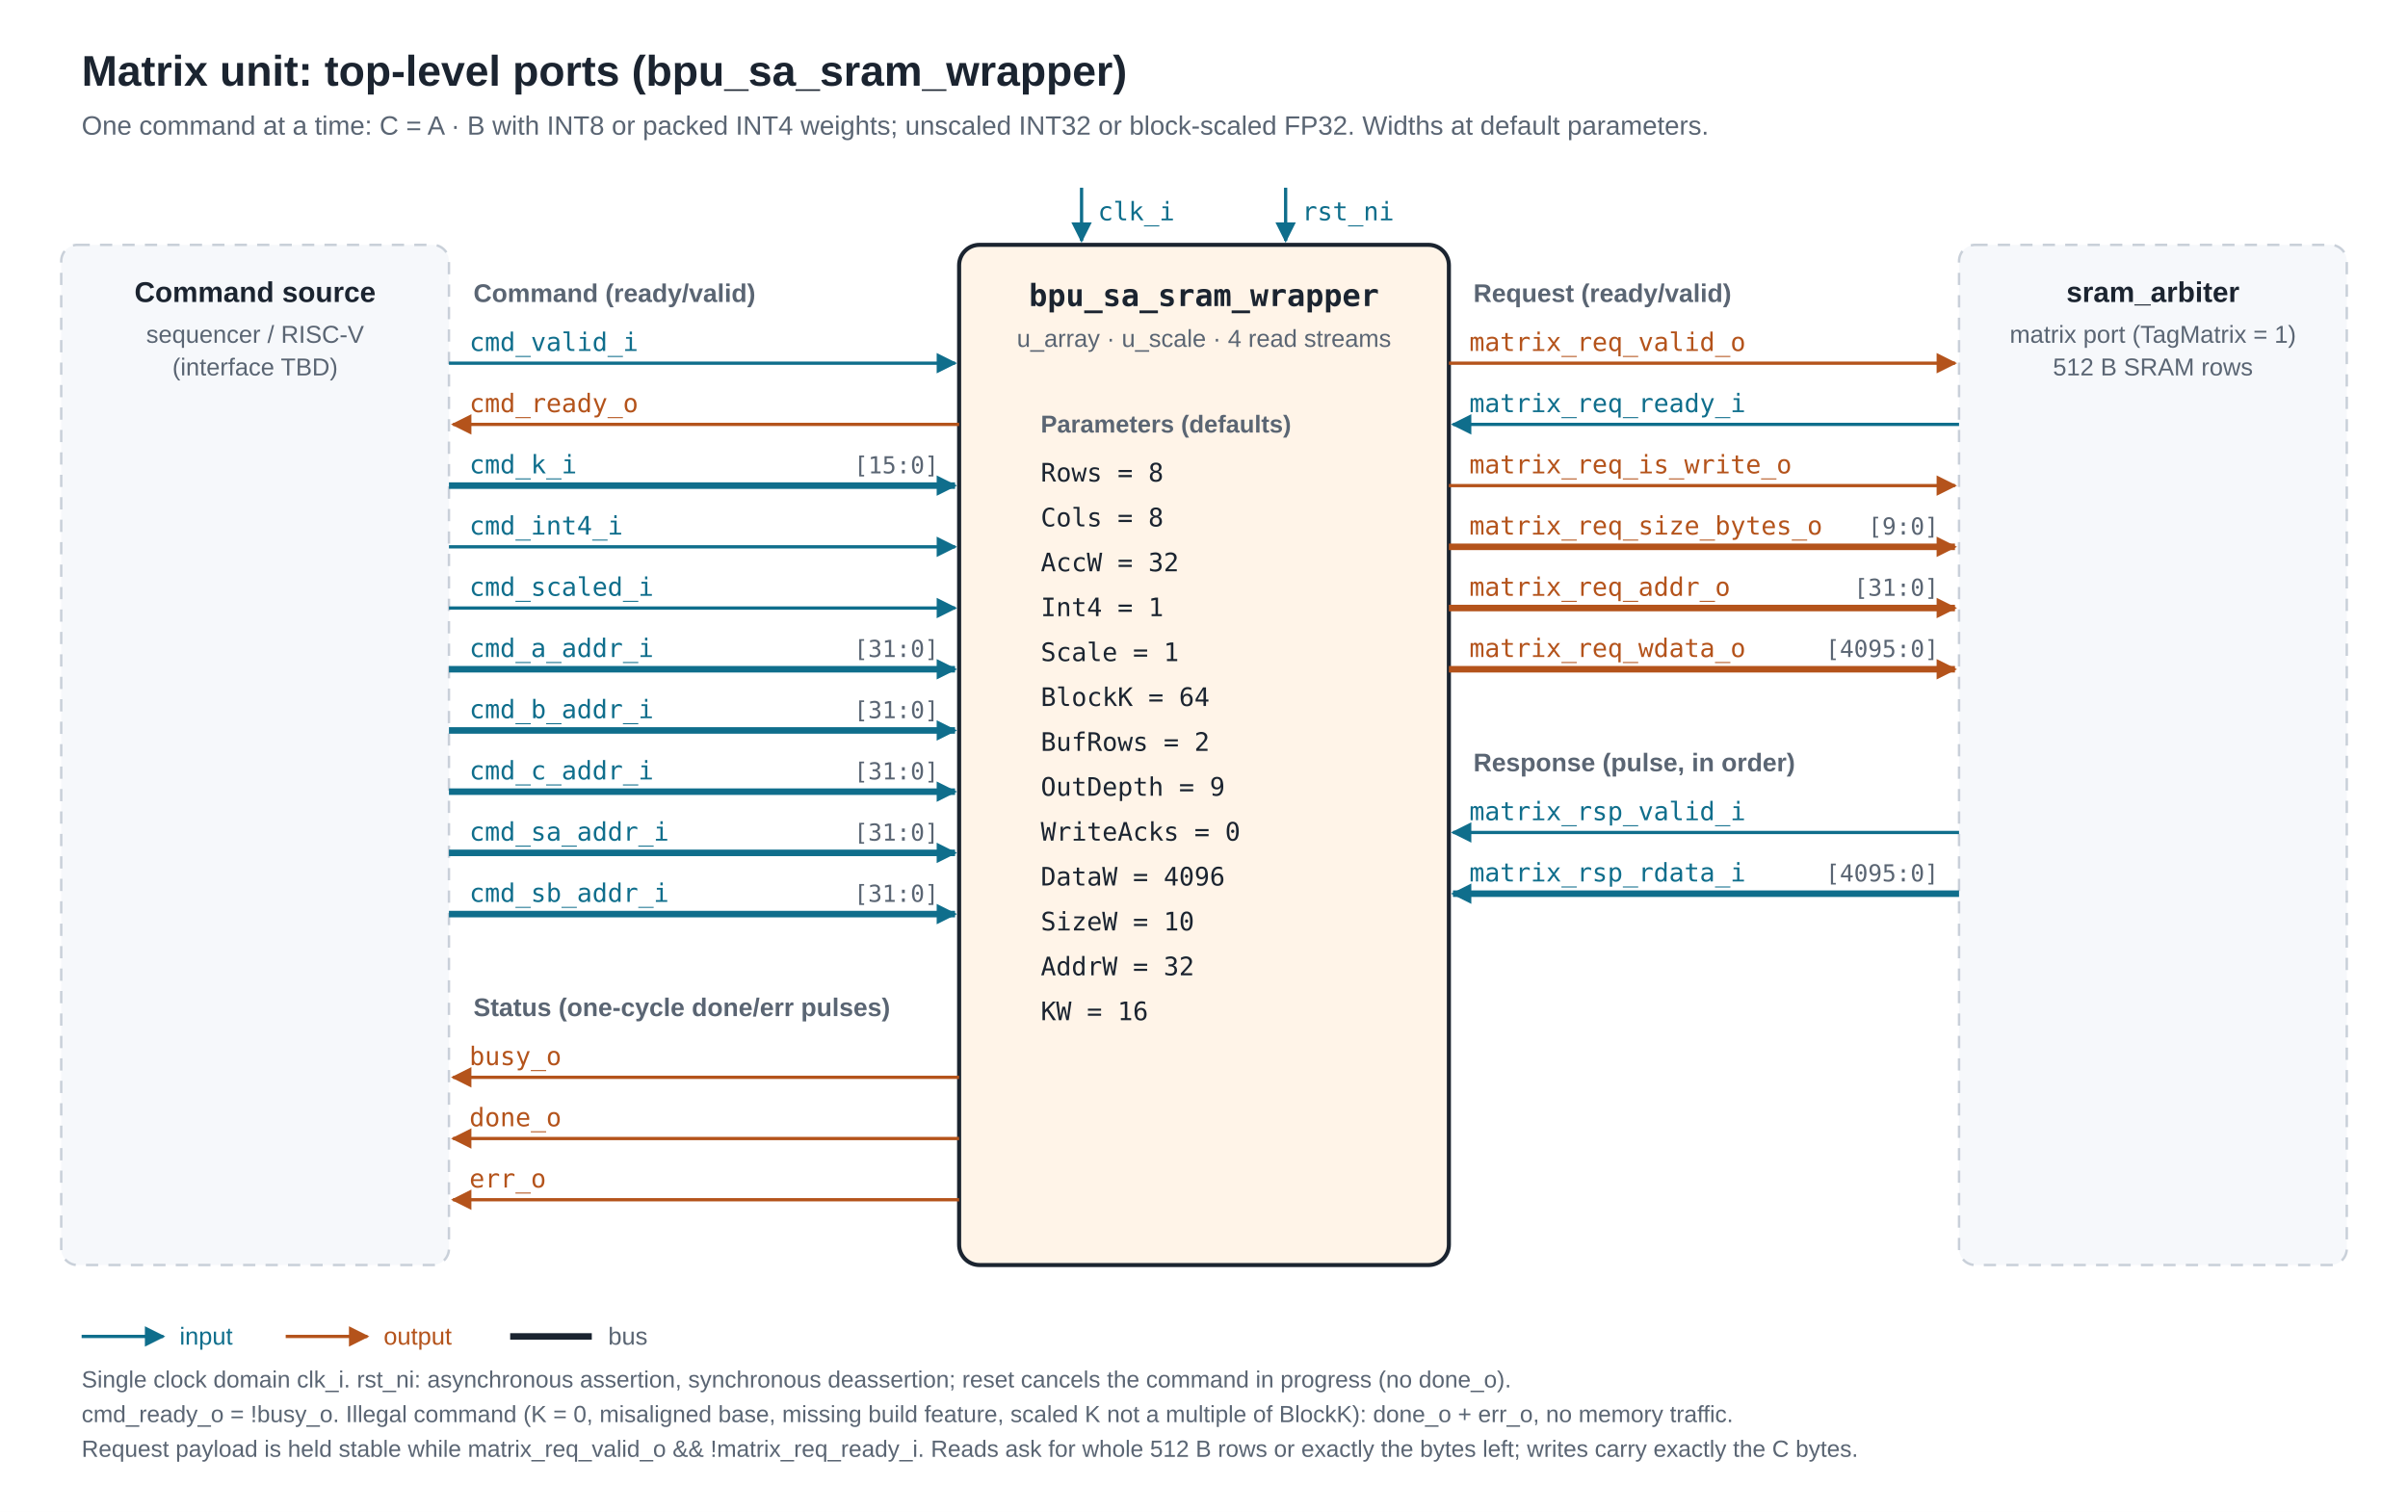
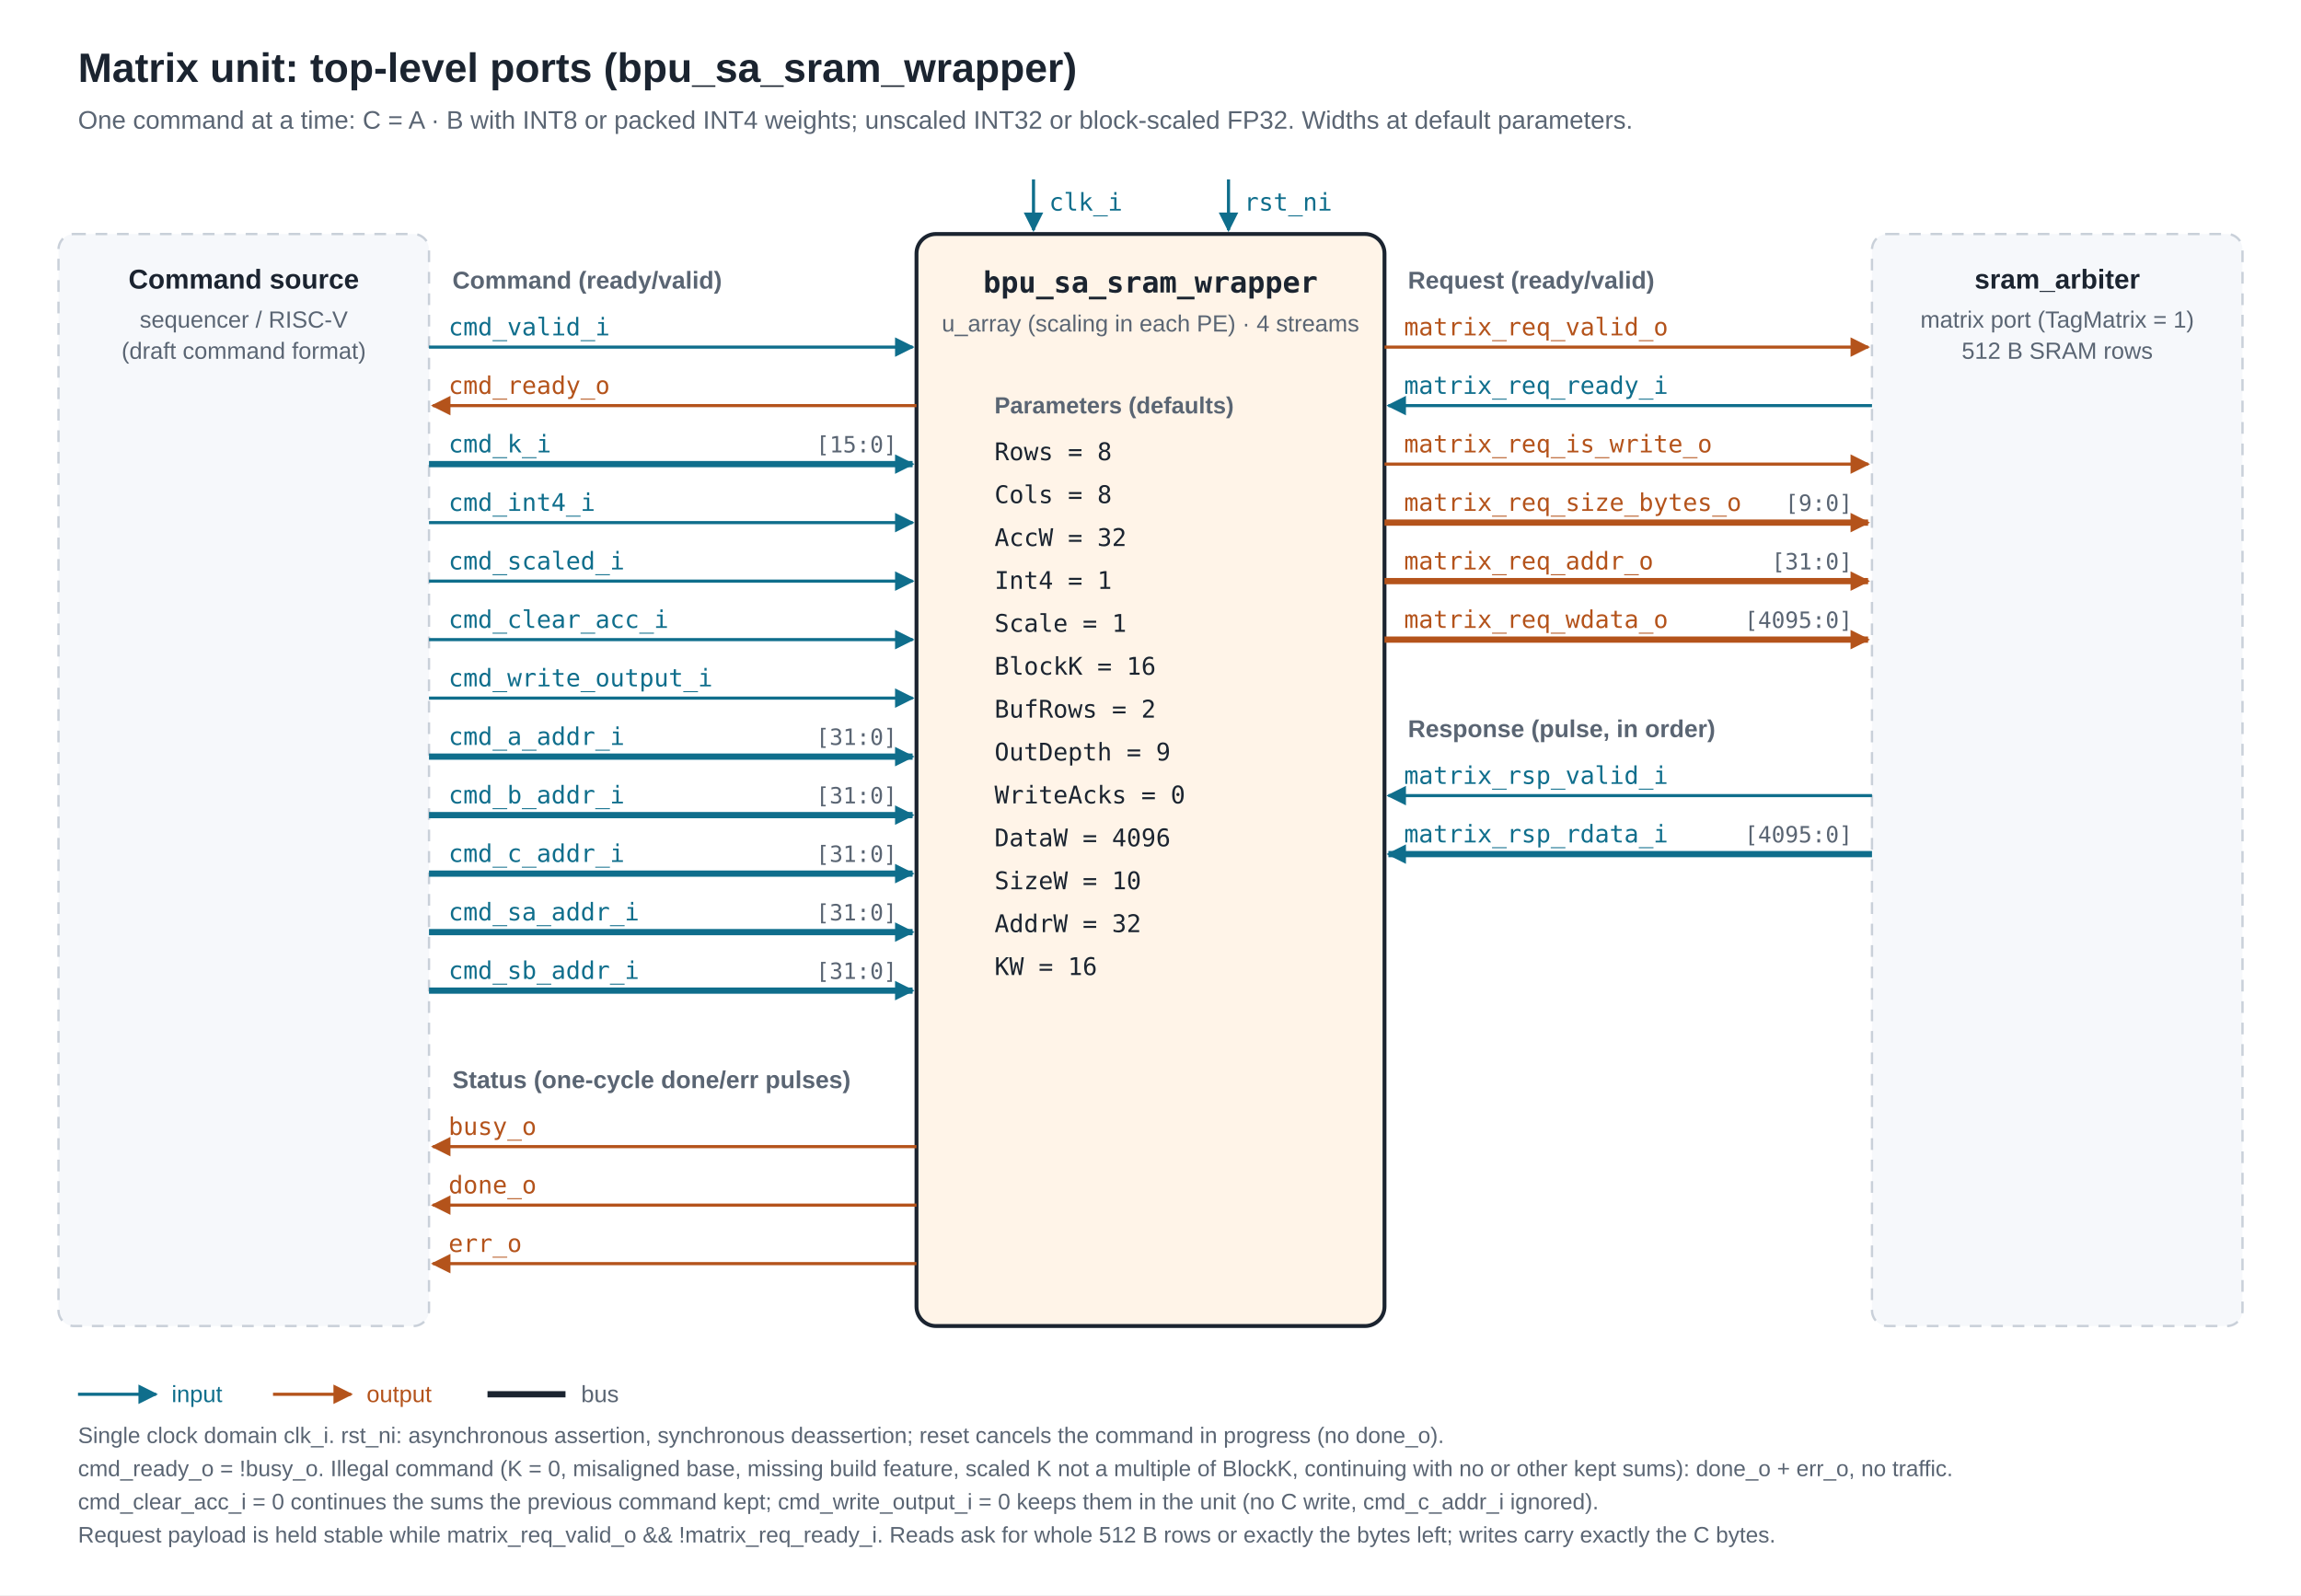
- <svg xmlns="http://www.w3.org/2000/svg" width="1180" height="741" viewBox="0 0 1180 741" role="img">
+ <svg xmlns="http://www.w3.org/2000/svg" width="1180" height="818" viewBox="0 0 1180 818" role="img">
  <defs>
    <marker id="ain" viewBox="0 0 10 10" refX="9" refY="5" markerWidth="10" markerHeight="10" markerUnits="userSpaceOnUse" orient="auto">
      <path d="M0 0L10 5L0 10z" fill="#0f6e8c" />
    </marker>
    <marker id="aout" viewBox="0 0 10 10" refX="9" refY="5" markerWidth="10" markerHeight="10" markerUnits="userSpaceOnUse" orient="auto">
      <path d="M0 0L10 5L0 10z" fill="#b4531b" />
    </marker>
    <marker id="aink" viewBox="0 0 10 10" refX="9" refY="5" markerWidth="10" markerHeight="10" markerUnits="userSpaceOnUse" orient="auto">
      <path d="M0 0L10 5L0 10z" fill="#1b2430" />
    </marker>
  </defs>
-   <rect width="1180" height="741" fill="#ffffff" />
+   <rect width="1180" height="818" fill="#ffffff" />
  <text x="40" y="42" font-family="Segoe UI, Helvetica Neue, Arial, sans-serif" font-size="21" fill="#1b2430" font-weight="bold" text-anchor="start">Matrix unit: top-level ports (bpu_sa_sram_wrapper)</text>
  <text x="40" y="66" font-family="Segoe UI, Helvetica Neue, Arial, sans-serif" font-size="13" fill="#5a6573" font-weight="normal" text-anchor="start">One command at a time: C = A · B with INT8 or packed INT4 weights; unscaled INT32 or block-scaled FP32. Widths at default parameters.</text>
-   <rect x="30" y="120" width="190" height="500" rx="8" fill="#f6f8fb" stroke="#c9d0d9" stroke-width="1.2" stroke-dasharray="6 5" />
+   <rect x="30" y="120" width="190" height="560" rx="8" fill="#f6f8fb" stroke="#c9d0d9" stroke-width="1.2" stroke-dasharray="6 5" />
  <text x="125" y="148" font-family="Segoe UI, Helvetica Neue, Arial, sans-serif" font-size="14" fill="#1b2430" font-weight="bold" text-anchor="middle">Command source</text>
  <text x="125" y="168" font-family="Segoe UI, Helvetica Neue, Arial, sans-serif" font-size="12" fill="#5a6573" font-weight="normal" text-anchor="middle">sequencer / RISC-V</text>
-   <text x="125" y="184" font-family="Segoe UI, Helvetica Neue, Arial, sans-serif" font-size="12" fill="#5a6573" font-weight="normal" text-anchor="middle">(interface TBD)</text>
-   <rect x="960" y="120" width="190" height="500" rx="8" fill="#f6f8fb" stroke="#c9d0d9" stroke-width="1.2" stroke-dasharray="6 5" />
+   <text x="125" y="184" font-family="Segoe UI, Helvetica Neue, Arial, sans-serif" font-size="12" fill="#5a6573" font-weight="normal" text-anchor="middle">(draft command format)</text>
+   <rect x="960" y="120" width="190" height="560" rx="8" fill="#f6f8fb" stroke="#c9d0d9" stroke-width="1.2" stroke-dasharray="6 5" />
  <text x="1055" y="148" font-family="Segoe UI, Helvetica Neue, Arial, sans-serif" font-size="14" fill="#1b2430" font-weight="bold" text-anchor="middle">sram_arbiter</text>
  <text x="1055" y="168" font-family="Segoe UI, Helvetica Neue, Arial, sans-serif" font-size="12" fill="#5a6573" font-weight="normal" text-anchor="middle">matrix port (TagMatrix = 1)</text>
  <text x="1055" y="184" font-family="Segoe UI, Helvetica Neue, Arial, sans-serif" font-size="12" fill="#5a6573" font-weight="normal" text-anchor="middle">512 B SRAM rows</text>
-   <rect x="470" y="120" width="240" height="500" rx="10" fill="#fff4e8" stroke="#1b2430" stroke-width="2" />
+   <rect x="470" y="120" width="240" height="560" rx="10" fill="#fff4e8" stroke="#1b2430" stroke-width="2" />
  <text x="590.0" y="150" font-family="Consolas, Menlo, DejaVu Sans Mono, monospace" font-size="15" fill="#1b2430" font-weight="bold" text-anchor="middle">bpu_sa_sram_wrapper</text>
-   <text x="590.0" y="170" font-family="Segoe UI, Helvetica Neue, Arial, sans-serif" font-size="12" fill="#5a6573" font-weight="normal" text-anchor="middle">u_array · u_scale · 4 read streams</text>
+   <text x="590.0" y="170" font-family="Segoe UI, Helvetica Neue, Arial, sans-serif" font-size="12" fill="#5a6573" font-weight="normal" text-anchor="middle">u_array (scaling in each PE) · 4 streams</text>
  <text x="510" y="212" font-family="Segoe UI, Helvetica Neue, Arial, sans-serif" font-size="12" fill="#5a6573" font-weight="bold" text-anchor="start">Parameters (defaults)</text>
  <text x="510" y="236" font-family="Consolas, Menlo, DejaVu Sans Mono, monospace" font-size="12.5" fill="#1b2430" font-weight="normal" text-anchor="start">Rows      = 8</text>
  <text x="510" y="258" font-family="Consolas, Menlo, DejaVu Sans Mono, monospace" font-size="12.5" fill="#1b2430" font-weight="normal" text-anchor="start">Cols      = 8</text>
  <text x="510" y="280" font-family="Consolas, Menlo, DejaVu Sans Mono, monospace" font-size="12.5" fill="#1b2430" font-weight="normal" text-anchor="start">AccW      = 32</text>
  <text x="510" y="302" font-family="Consolas, Menlo, DejaVu Sans Mono, monospace" font-size="12.5" fill="#1b2430" font-weight="normal" text-anchor="start">Int4      = 1</text>
  <text x="510" y="324" font-family="Consolas, Menlo, DejaVu Sans Mono, monospace" font-size="12.5" fill="#1b2430" font-weight="normal" text-anchor="start">Scale     = 1</text>
-   <text x="510" y="346" font-family="Consolas, Menlo, DejaVu Sans Mono, monospace" font-size="12.5" fill="#1b2430" font-weight="normal" text-anchor="start">BlockK    = 64</text>
+   <text x="510" y="346" font-family="Consolas, Menlo, DejaVu Sans Mono, monospace" font-size="12.5" fill="#1b2430" font-weight="normal" text-anchor="start">BlockK    = 16</text>
  <text x="510" y="368" font-family="Consolas, Menlo, DejaVu Sans Mono, monospace" font-size="12.5" fill="#1b2430" font-weight="normal" text-anchor="start">BufRows   = 2</text>
  <text x="510" y="390" font-family="Consolas, Menlo, DejaVu Sans Mono, monospace" font-size="12.5" fill="#1b2430" font-weight="normal" text-anchor="start">OutDepth  = 9</text>
  <text x="510" y="412" font-family="Consolas, Menlo, DejaVu Sans Mono, monospace" font-size="12.5" fill="#1b2430" font-weight="normal" text-anchor="start">WriteAcks = 0</text>
  <text x="510" y="434" font-family="Consolas, Menlo, DejaVu Sans Mono, monospace" font-size="12.5" fill="#1b2430" font-weight="normal" text-anchor="start">DataW     = 4096</text>
  <text x="510" y="456" font-family="Consolas, Menlo, DejaVu Sans Mono, monospace" font-size="12.5" fill="#1b2430" font-weight="normal" text-anchor="start">SizeW     = 10</text>
  <text x="510" y="478" font-family="Consolas, Menlo, DejaVu Sans Mono, monospace" font-size="12.5" fill="#1b2430" font-weight="normal" text-anchor="start">AddrW     = 32</text>
  <text x="510" y="500" font-family="Consolas, Menlo, DejaVu Sans Mono, monospace" font-size="12.5" fill="#1b2430" font-weight="normal" text-anchor="start">KW        = 16</text>
  <polyline points="530,92 530,118" fill="none" stroke="#0f6e8c" stroke-width="1.6" marker-end="url(#ain)" />
  <text x="538" y="108" font-family="Consolas, Menlo, DejaVu Sans Mono, monospace" font-size="12.5" fill="#0f6e8c" font-weight="normal" text-anchor="start">clk_i</text>
  <polyline points="630,92 630,118" fill="none" stroke="#0f6e8c" stroke-width="1.6" marker-end="url(#ain)" />
  <text x="638" y="108" font-family="Consolas, Menlo, DejaVu Sans Mono, monospace" font-size="12.5" fill="#0f6e8c" font-weight="normal" text-anchor="start">rst_ni</text>
  <text x="232" y="148" font-family="Segoe UI, Helvetica Neue, Arial, sans-serif" font-size="12.5" fill="#5a6573" font-weight="bold" text-anchor="start">Command (ready/valid)</text>
  <polyline points="220,178 468,178" fill="none" stroke="#0f6e8c" stroke-width="1.6" marker-end="url(#ain)" />
  <text x="230" y="172" font-family="Consolas, Menlo, DejaVu Sans Mono, monospace" font-size="12.5" fill="#0f6e8c" font-weight="normal" text-anchor="start">cmd_valid_i</text>
  <polyline points="470,208 222,208" fill="none" stroke="#b4531b" stroke-width="1.6" marker-end="url(#aout)" />
  <text x="230" y="202" font-family="Consolas, Menlo, DejaVu Sans Mono, monospace" font-size="12.5" fill="#b4531b" font-weight="normal" text-anchor="start">cmd_ready_o</text>
  <polyline points="220,238 468,238" fill="none" stroke="#0f6e8c" stroke-width="3.2" marker-end="url(#ain)" />
  <text x="230" y="232" font-family="Consolas, Menlo, DejaVu Sans Mono, monospace" font-size="12.5" fill="#0f6e8c" font-weight="normal" text-anchor="start">cmd_k_i</text>
  <text x="460" y="232" font-family="Consolas, Menlo, DejaVu Sans Mono, monospace" font-size="11.5" fill="#5a6573" font-weight="normal" text-anchor="end">[15:0]</text>
  <polyline points="220,268 468,268" fill="none" stroke="#0f6e8c" stroke-width="1.6" marker-end="url(#ain)" />
  <text x="230" y="262" font-family="Consolas, Menlo, DejaVu Sans Mono, monospace" font-size="12.5" fill="#0f6e8c" font-weight="normal" text-anchor="start">cmd_int4_i</text>
  <polyline points="220,298 468,298" fill="none" stroke="#0f6e8c" stroke-width="1.6" marker-end="url(#ain)" />
  <text x="230" y="292" font-family="Consolas, Menlo, DejaVu Sans Mono, monospace" font-size="12.5" fill="#0f6e8c" font-weight="normal" text-anchor="start">cmd_scaled_i</text>
-   <polyline points="220,328 468,328" fill="none" stroke="#0f6e8c" stroke-width="3.2" marker-end="url(#ain)" />
-   <text x="230" y="322" font-family="Consolas, Menlo, DejaVu Sans Mono, monospace" font-size="12.5" fill="#0f6e8c" font-weight="normal" text-anchor="start">cmd_a_addr_i</text>
-   <text x="460" y="322" font-family="Consolas, Menlo, DejaVu Sans Mono, monospace" font-size="11.5" fill="#5a6573" font-weight="normal" text-anchor="end">[31:0]</text>
-   <polyline points="220,358 468,358" fill="none" stroke="#0f6e8c" stroke-width="3.2" marker-end="url(#ain)" />
-   <text x="230" y="352" font-family="Consolas, Menlo, DejaVu Sans Mono, monospace" font-size="12.5" fill="#0f6e8c" font-weight="normal" text-anchor="start">cmd_b_addr_i</text>
-   <text x="460" y="352" font-family="Consolas, Menlo, DejaVu Sans Mono, monospace" font-size="11.5" fill="#5a6573" font-weight="normal" text-anchor="end">[31:0]</text>
+   <polyline points="220,328 468,328" fill="none" stroke="#0f6e8c" stroke-width="1.6" marker-end="url(#ain)" />
+   <text x="230" y="322" font-family="Consolas, Menlo, DejaVu Sans Mono, monospace" font-size="12.5" fill="#0f6e8c" font-weight="normal" text-anchor="start">cmd_clear_acc_i</text>
+   <polyline points="220,358 468,358" fill="none" stroke="#0f6e8c" stroke-width="1.6" marker-end="url(#ain)" />
+   <text x="230" y="352" font-family="Consolas, Menlo, DejaVu Sans Mono, monospace" font-size="12.5" fill="#0f6e8c" font-weight="normal" text-anchor="start">cmd_write_output_i</text>
  <polyline points="220,388 468,388" fill="none" stroke="#0f6e8c" stroke-width="3.2" marker-end="url(#ain)" />
-   <text x="230" y="382" font-family="Consolas, Menlo, DejaVu Sans Mono, monospace" font-size="12.5" fill="#0f6e8c" font-weight="normal" text-anchor="start">cmd_c_addr_i</text>
+   <text x="230" y="382" font-family="Consolas, Menlo, DejaVu Sans Mono, monospace" font-size="12.5" fill="#0f6e8c" font-weight="normal" text-anchor="start">cmd_a_addr_i</text>
  <text x="460" y="382" font-family="Consolas, Menlo, DejaVu Sans Mono, monospace" font-size="11.5" fill="#5a6573" font-weight="normal" text-anchor="end">[31:0]</text>
  <polyline points="220,418 468,418" fill="none" stroke="#0f6e8c" stroke-width="3.2" marker-end="url(#ain)" />
-   <text x="230" y="412" font-family="Consolas, Menlo, DejaVu Sans Mono, monospace" font-size="12.5" fill="#0f6e8c" font-weight="normal" text-anchor="start">cmd_sa_addr_i</text>
+   <text x="230" y="412" font-family="Consolas, Menlo, DejaVu Sans Mono, monospace" font-size="12.5" fill="#0f6e8c" font-weight="normal" text-anchor="start">cmd_b_addr_i</text>
  <text x="460" y="412" font-family="Consolas, Menlo, DejaVu Sans Mono, monospace" font-size="11.5" fill="#5a6573" font-weight="normal" text-anchor="end">[31:0]</text>
  <polyline points="220,448 468,448" fill="none" stroke="#0f6e8c" stroke-width="3.2" marker-end="url(#ain)" />
-   <text x="230" y="442" font-family="Consolas, Menlo, DejaVu Sans Mono, monospace" font-size="12.5" fill="#0f6e8c" font-weight="normal" text-anchor="start">cmd_sb_addr_i</text>
+   <text x="230" y="442" font-family="Consolas, Menlo, DejaVu Sans Mono, monospace" font-size="12.5" fill="#0f6e8c" font-weight="normal" text-anchor="start">cmd_c_addr_i</text>
  <text x="460" y="442" font-family="Consolas, Menlo, DejaVu Sans Mono, monospace" font-size="11.5" fill="#5a6573" font-weight="normal" text-anchor="end">[31:0]</text>
-   <text x="232" y="498" font-family="Segoe UI, Helvetica Neue, Arial, sans-serif" font-size="12.5" fill="#5a6573" font-weight="bold" text-anchor="start">Status (one-cycle done/err pulses)</text>
-   <polyline points="470,528 222,528" fill="none" stroke="#b4531b" stroke-width="1.6" marker-end="url(#aout)" />
-   <text x="230" y="522" font-family="Consolas, Menlo, DejaVu Sans Mono, monospace" font-size="12.5" fill="#b4531b" font-weight="normal" text-anchor="start">busy_o</text>
-   <polyline points="470,558 222,558" fill="none" stroke="#b4531b" stroke-width="1.6" marker-end="url(#aout)" />
-   <text x="230" y="552" font-family="Consolas, Menlo, DejaVu Sans Mono, monospace" font-size="12.5" fill="#b4531b" font-weight="normal" text-anchor="start">done_o</text>
+   <polyline points="220,478 468,478" fill="none" stroke="#0f6e8c" stroke-width="3.2" marker-end="url(#ain)" />
+   <text x="230" y="472" font-family="Consolas, Menlo, DejaVu Sans Mono, monospace" font-size="12.5" fill="#0f6e8c" font-weight="normal" text-anchor="start">cmd_sa_addr_i</text>
+   <text x="460" y="472" font-family="Consolas, Menlo, DejaVu Sans Mono, monospace" font-size="11.5" fill="#5a6573" font-weight="normal" text-anchor="end">[31:0]</text>
+   <polyline points="220,508 468,508" fill="none" stroke="#0f6e8c" stroke-width="3.2" marker-end="url(#ain)" />
+   <text x="230" y="502" font-family="Consolas, Menlo, DejaVu Sans Mono, monospace" font-size="12.5" fill="#0f6e8c" font-weight="normal" text-anchor="start">cmd_sb_addr_i</text>
+   <text x="460" y="502" font-family="Consolas, Menlo, DejaVu Sans Mono, monospace" font-size="11.5" fill="#5a6573" font-weight="normal" text-anchor="end">[31:0]</text>
+   <text x="232" y="558" font-family="Segoe UI, Helvetica Neue, Arial, sans-serif" font-size="12.5" fill="#5a6573" font-weight="bold" text-anchor="start">Status (one-cycle done/err pulses)</text>
  <polyline points="470,588 222,588" fill="none" stroke="#b4531b" stroke-width="1.6" marker-end="url(#aout)" />
-   <text x="230" y="582" font-family="Consolas, Menlo, DejaVu Sans Mono, monospace" font-size="12.5" fill="#b4531b" font-weight="normal" text-anchor="start">err_o</text>
+   <text x="230" y="582" font-family="Consolas, Menlo, DejaVu Sans Mono, monospace" font-size="12.5" fill="#b4531b" font-weight="normal" text-anchor="start">busy_o</text>
+   <polyline points="470,618 222,618" fill="none" stroke="#b4531b" stroke-width="1.6" marker-end="url(#aout)" />
+   <text x="230" y="612" font-family="Consolas, Menlo, DejaVu Sans Mono, monospace" font-size="12.5" fill="#b4531b" font-weight="normal" text-anchor="start">done_o</text>
+   <polyline points="470,648 222,648" fill="none" stroke="#b4531b" stroke-width="1.6" marker-end="url(#aout)" />
+   <text x="230" y="642" font-family="Consolas, Menlo, DejaVu Sans Mono, monospace" font-size="12.5" fill="#b4531b" font-weight="normal" text-anchor="start">err_o</text>
  <text x="722" y="148" font-family="Segoe UI, Helvetica Neue, Arial, sans-serif" font-size="12.5" fill="#5a6573" font-weight="bold" text-anchor="start">Request (ready/valid)</text>
  <polyline points="710,178 958,178" fill="none" stroke="#b4531b" stroke-width="1.6" marker-end="url(#aout)" />
  <text x="720" y="172" font-family="Consolas, Menlo, DejaVu Sans Mono, monospace" font-size="12.5" fill="#b4531b" font-weight="normal" text-anchor="start">matrix_req_valid_o</text>
  <polyline points="960,208 712,208" fill="none" stroke="#0f6e8c" stroke-width="1.6" marker-end="url(#ain)" />
  <text x="720" y="202" font-family="Consolas, Menlo, DejaVu Sans Mono, monospace" font-size="12.5" fill="#0f6e8c" font-weight="normal" text-anchor="start">matrix_req_ready_i</text>
  <polyline points="710,238 958,238" fill="none" stroke="#b4531b" stroke-width="1.6" marker-end="url(#aout)" />
  <text x="720" y="232" font-family="Consolas, Menlo, DejaVu Sans Mono, monospace" font-size="12.5" fill="#b4531b" font-weight="normal" text-anchor="start">matrix_req_is_write_o</text>
  <polyline points="710,268 958,268" fill="none" stroke="#b4531b" stroke-width="3.2" marker-end="url(#aout)" />
  <text x="720" y="262" font-family="Consolas, Menlo, DejaVu Sans Mono, monospace" font-size="12.5" fill="#b4531b" font-weight="normal" text-anchor="start">matrix_req_size_bytes_o</text>
  <text x="950" y="262" font-family="Consolas, Menlo, DejaVu Sans Mono, monospace" font-size="11.5" fill="#5a6573" font-weight="normal" text-anchor="end">[9:0]</text>
  <polyline points="710,298 958,298" fill="none" stroke="#b4531b" stroke-width="3.2" marker-end="url(#aout)" />
  <text x="720" y="292" font-family="Consolas, Menlo, DejaVu Sans Mono, monospace" font-size="12.5" fill="#b4531b" font-weight="normal" text-anchor="start">matrix_req_addr_o</text>
  <text x="950" y="292" font-family="Consolas, Menlo, DejaVu Sans Mono, monospace" font-size="11.5" fill="#5a6573" font-weight="normal" text-anchor="end">[31:0]</text>
  <polyline points="710,328 958,328" fill="none" stroke="#b4531b" stroke-width="3.2" marker-end="url(#aout)" />
  <text x="720" y="322" font-family="Consolas, Menlo, DejaVu Sans Mono, monospace" font-size="12.5" fill="#b4531b" font-weight="normal" text-anchor="start">matrix_req_wdata_o</text>
  <text x="950" y="322" font-family="Consolas, Menlo, DejaVu Sans Mono, monospace" font-size="11.5" fill="#5a6573" font-weight="normal" text-anchor="end">[4095:0]</text>
  <text x="722" y="378" font-family="Segoe UI, Helvetica Neue, Arial, sans-serif" font-size="12.5" fill="#5a6573" font-weight="bold" text-anchor="start">Response (pulse, in order)</text>
  <polyline points="960,408 712,408" fill="none" stroke="#0f6e8c" stroke-width="1.6" marker-end="url(#ain)" />
  <text x="720" y="402" font-family="Consolas, Menlo, DejaVu Sans Mono, monospace" font-size="12.5" fill="#0f6e8c" font-weight="normal" text-anchor="start">matrix_rsp_valid_i</text>
  <polyline points="960,438 712,438" fill="none" stroke="#0f6e8c" stroke-width="3.2" marker-end="url(#ain)" />
  <text x="720" y="432" font-family="Consolas, Menlo, DejaVu Sans Mono, monospace" font-size="12.5" fill="#0f6e8c" font-weight="normal" text-anchor="start">matrix_rsp_rdata_i</text>
  <text x="950" y="432" font-family="Consolas, Menlo, DejaVu Sans Mono, monospace" font-size="11.5" fill="#5a6573" font-weight="normal" text-anchor="end">[4095:0]</text>
-   <polyline points="40,655 80,655" fill="none" stroke="#0f6e8c" stroke-width="1.6" marker-end="url(#ain)" />
-   <text x="88" y="659" font-family="Segoe UI, Helvetica Neue, Arial, sans-serif" font-size="12" fill="#0f6e8c" font-weight="normal" text-anchor="start">input</text>
-   <polyline points="140,655 180,655" fill="none" stroke="#b4531b" stroke-width="1.6" marker-end="url(#aout)" />
-   <text x="188" y="659" font-family="Segoe UI, Helvetica Neue, Arial, sans-serif" font-size="12" fill="#b4531b" font-weight="normal" text-anchor="start">output</text>
-   <polyline points="250,655 290,655" fill="none" stroke="#1b2430" stroke-width="3.2" />
-   <text x="298" y="659" font-family="Segoe UI, Helvetica Neue, Arial, sans-serif" font-size="12" fill="#5a6573" font-weight="normal" text-anchor="start">bus</text>
-   <text x="40" y="680" font-family="Segoe UI, Helvetica Neue, Arial, sans-serif" font-size="11.5" fill="#5a6573" font-weight="normal" text-anchor="start">Single clock domain clk_i. rst_ni: asynchronous assertion, synchronous deassertion; reset cancels the command in progress (no done_o).</text>
-   <text x="40" y="697" font-family="Segoe UI, Helvetica Neue, Arial, sans-serif" font-size="11.5" fill="#5a6573" font-weight="normal" text-anchor="start">cmd_ready_o = !busy_o. Illegal command (K = 0, misaligned base, missing build feature, scaled K not a multiple of BlockK): done_o + err_o, no memory traffic.</text>
-   <text x="40" y="714" font-family="Segoe UI, Helvetica Neue, Arial, sans-serif" font-size="11.5" fill="#5a6573" font-weight="normal" text-anchor="start">Request payload is held stable while matrix_req_valid_o &amp;&amp; !matrix_req_ready_i. Reads ask for whole 512 B rows or exactly the bytes left; writes carry exactly the C bytes.</text>
+   <polyline points="40,715 80,715" fill="none" stroke="#0f6e8c" stroke-width="1.6" marker-end="url(#ain)" />
+   <text x="88" y="719" font-family="Segoe UI, Helvetica Neue, Arial, sans-serif" font-size="12" fill="#0f6e8c" font-weight="normal" text-anchor="start">input</text>
+   <polyline points="140,715 180,715" fill="none" stroke="#b4531b" stroke-width="1.6" marker-end="url(#aout)" />
+   <text x="188" y="719" font-family="Segoe UI, Helvetica Neue, Arial, sans-serif" font-size="12" fill="#b4531b" font-weight="normal" text-anchor="start">output</text>
+   <polyline points="250,715 290,715" fill="none" stroke="#1b2430" stroke-width="3.2" />
+   <text x="298" y="719" font-family="Segoe UI, Helvetica Neue, Arial, sans-serif" font-size="12" fill="#5a6573" font-weight="normal" text-anchor="start">bus</text>
+   <text x="40" y="740" font-family="Segoe UI, Helvetica Neue, Arial, sans-serif" font-size="11.5" fill="#5a6573" font-weight="normal" text-anchor="start">Single clock domain clk_i. rst_ni: asynchronous assertion, synchronous deassertion; reset cancels the command in progress (no done_o).</text>
+   <text x="40" y="757" font-family="Segoe UI, Helvetica Neue, Arial, sans-serif" font-size="11.5" fill="#5a6573" font-weight="normal" text-anchor="start">cmd_ready_o = !busy_o. Illegal command (K = 0, misaligned base, missing build feature, scaled K not a multiple of BlockK, continuing with no or other kept sums): done_o + err_o, no traffic.</text>
+   <text x="40" y="774" font-family="Segoe UI, Helvetica Neue, Arial, sans-serif" font-size="11.5" fill="#5a6573" font-weight="normal" text-anchor="start">cmd_clear_acc_i = 0 continues the sums the previous command kept; cmd_write_output_i = 0 keeps them in the unit (no C write, cmd_c_addr_i ignored).</text>
+   <text x="40" y="791" font-family="Segoe UI, Helvetica Neue, Arial, sans-serif" font-size="11.5" fill="#5a6573" font-weight="normal" text-anchor="start">Request payload is held stable while matrix_req_valid_o &amp;&amp; !matrix_req_ready_i. Reads ask for whole 512 B rows or exactly the bytes left; writes carry exactly the C bytes.</text>
</svg>
